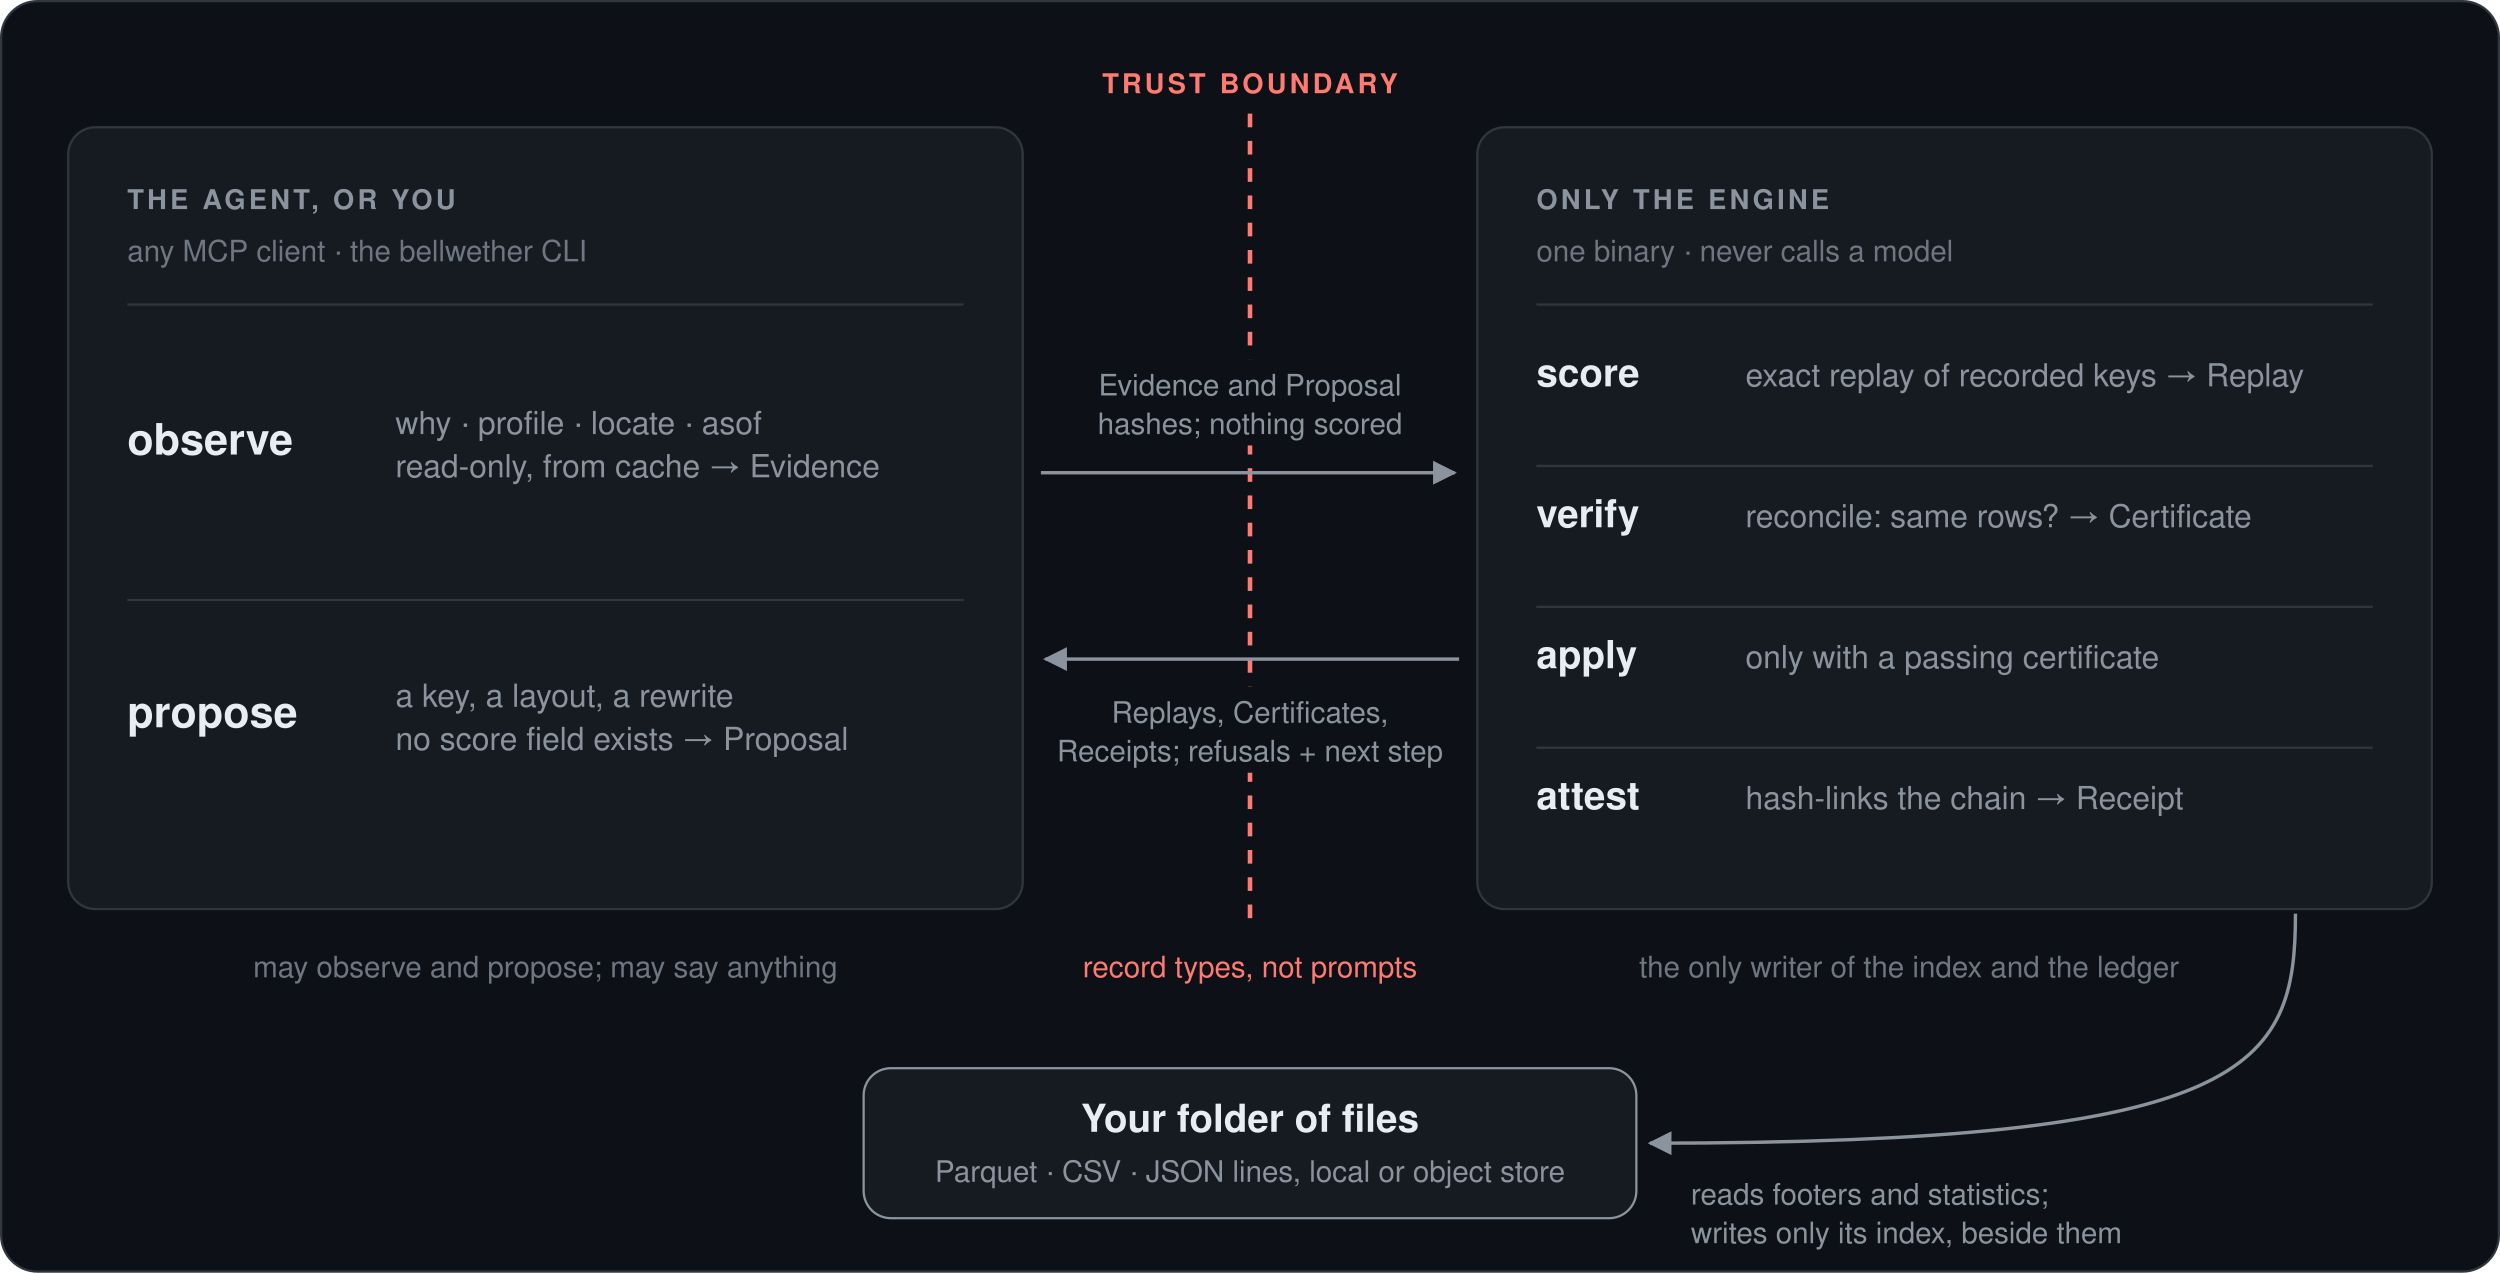
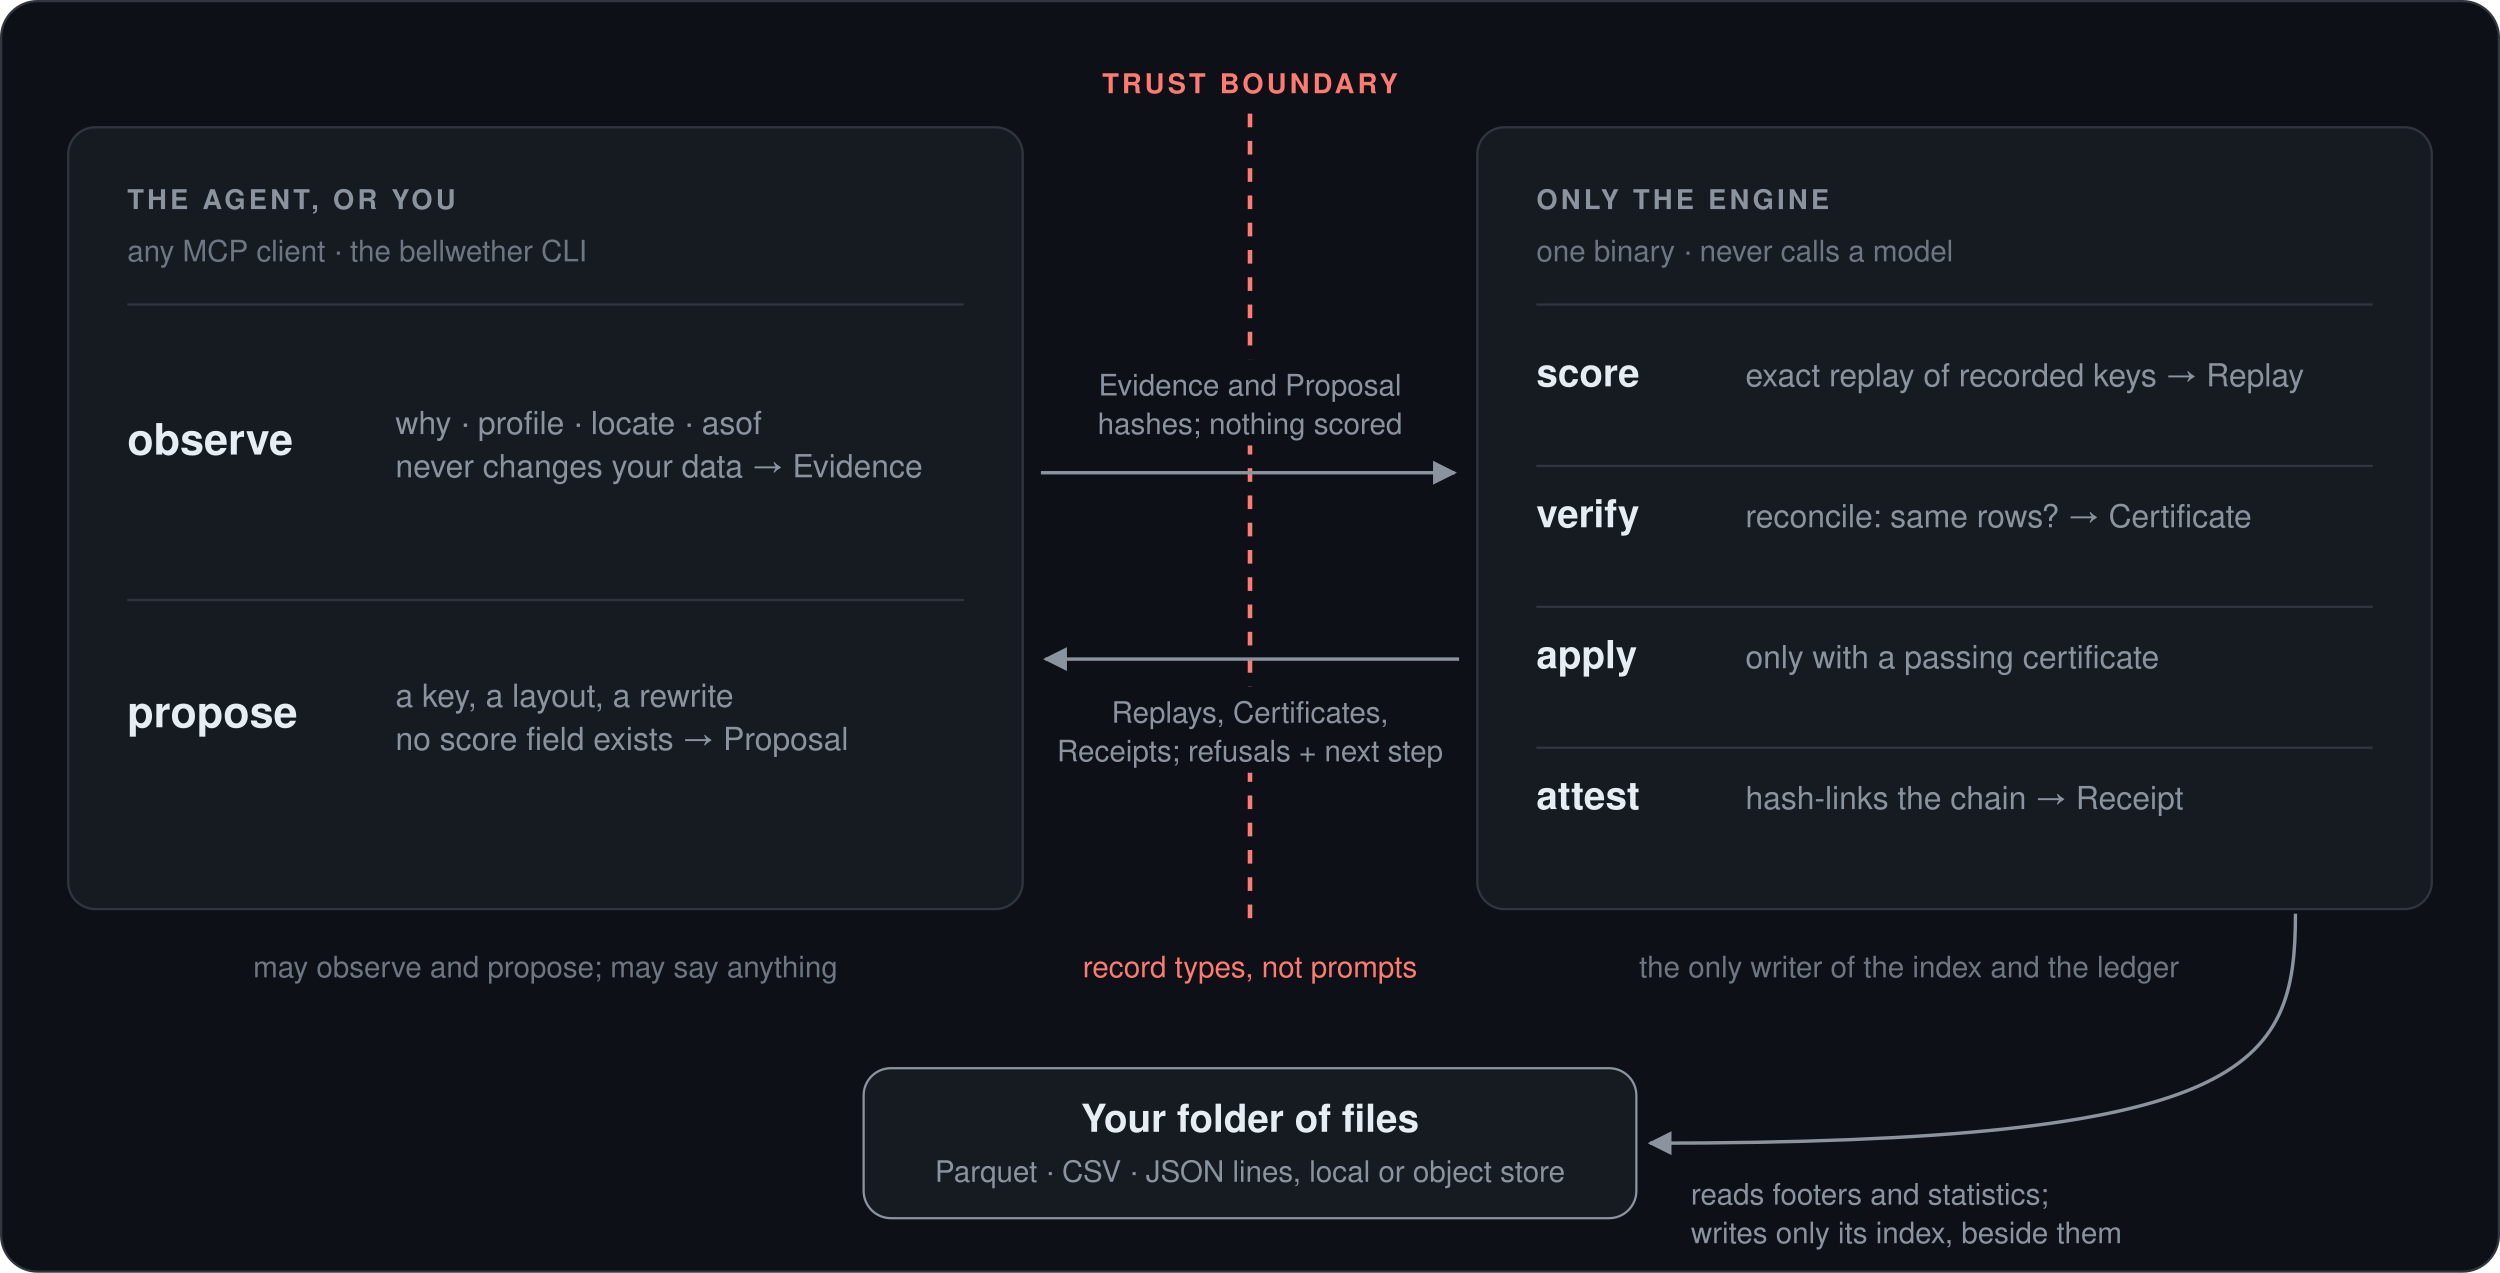
<svg xmlns="http://www.w3.org/2000/svg" viewBox="0 0 1100 560" width="1100" height="560" role="img" aria-labelledby="title desc">
  <defs>
    <marker id="arrow" viewBox="0 0 10 10" refX="9" refY="5" markerWidth="7" markerHeight="7" orient="auto-start-reverse">
      <path d="M0 0L10 5L0 10z" fill="#8b949e" />
    </marker>
  </defs>
-   <g font-family="-apple-system,BlinkMacSystemFont,'Segoe UI',Helvetica,Arial,sans-serif">
+   <g font-family="-apple-system,Segoe UI,Helvetica,Arial,sans-serif">
    <rect x="0.5" y="0.5" width="1099" height="559" rx="16" fill="#0d1117" stroke="#30363d" stroke-width="1" />
    <rect x="30" y="56" width="420" height="344" rx="12" fill="#161b22" stroke="#30363d" stroke-width="1" />
    <text x="56" y="92" font-size="12" fill="#8b949e" font-weight="600" letter-spacing="0.12em">THE AGENT, OR YOU</text>
    <text x="56" y="115" font-size="13" fill="#6e7681">any MCP client · the bellwether CLI</text>
    <line x1="56" y1="134" x2="424" y2="134" stroke="#30363d" stroke-width="1" />
    <text x="56" y="200" font-size="19" fill="#e6edf3" font-weight="600">observe</text>
    <text x="174" y="191" font-size="14" fill="#8b949e">why · profile · locate · asof</text>
-     <text x="174" y="210" font-size="14" fill="#8b949e">read-only, from cache → Evidence</text>
+     <text x="174" y="210" font-size="14" fill="#8b949e">never changes your data → Evidence</text>
    <line x1="56" y1="264.0" x2="424" y2="264.0" stroke="#30363d" stroke-width="1" />
    <text x="56" y="320" font-size="19" fill="#e6edf3" font-weight="600">propose</text>
    <text x="174" y="311" font-size="14" fill="#8b949e">a key, a layout, a rewrite</text>
    <text x="174" y="330" font-size="14" fill="#8b949e">no score field exists → Proposal</text>
    <rect x="650" y="56" width="420" height="344" rx="12" fill="#161b22" stroke="#30363d" stroke-width="1" />
    <text x="676" y="92" font-size="12" fill="#8b949e" font-weight="600" letter-spacing="0.12em">ONLY THE ENGINE</text>
    <text x="676" y="115" font-size="13" fill="#6e7681">one binary · never calls a model</text>
    <line x1="676" y1="134" x2="1044" y2="134" stroke="#30363d" stroke-width="1" />
    <text x="676" y="170" font-size="17" fill="#e6edf3" font-weight="600">score</text>
    <text x="768" y="170" font-size="14" fill="#8b949e">exact replay of recorded keys → Replay</text>
    <line x1="676" y1="205.0" x2="1044" y2="205.0" stroke="#30363d" stroke-width="1" />
    <text x="676" y="232" font-size="17" fill="#e6edf3" font-weight="600">verify</text>
    <text x="768" y="232" font-size="14" fill="#8b949e">reconcile: same rows? → Certificate</text>
    <line x1="676" y1="267.0" x2="1044" y2="267.0" stroke="#30363d" stroke-width="1" />
    <text x="676" y="294" font-size="17" fill="#e6edf3" font-weight="600">apply</text>
    <text x="768" y="294" font-size="14" fill="#8b949e">only with a passing certificate</text>
    <line x1="676" y1="329.0" x2="1044" y2="329.0" stroke="#30363d" stroke-width="1" />
    <text x="676" y="356" font-size="17" fill="#e6edf3" font-weight="600">attest</text>
    <text x="768" y="356" font-size="14" fill="#8b949e">hash-links the chain → Receipt</text>
    <text x="240" y="430" font-size="13" fill="#6e7681" text-anchor="middle">may observe and propose; may say anything</text>
    <text x="840" y="430" font-size="13" fill="#6e7681" text-anchor="middle">the only writer of the index and the ledger</text>
    <line x1="550" y1="50" x2="550" y2="410" stroke="#ff7b72" stroke-width="2" stroke-dasharray="6 6" />
    <rect x="466" y="24" width="168" height="24" rx="12" fill="#0d1117" />
    <text x="550" y="41" font-size="12" fill="#ff7b72" font-weight="600" text-anchor="middle" letter-spacing="0.12em">TRUST BOUNDARY</text>
    <text x="550" y="430" font-size="13" fill="#ff7b72" text-anchor="middle">record types, not prompts</text>
    <rect x="458" y="158" width="184" height="38" rx="0" fill="#0d1117" />
    <text x="550" y="174" font-size="13" fill="#8b949e" text-anchor="middle">Evidence and Proposal</text>
    <text x="550" y="191" font-size="13" fill="#8b949e" text-anchor="middle">hashes; nothing scored</text>
    <line x1="458" y1="208" x2="640" y2="208" stroke="#8b949e" stroke-width="1.5" marker-end="url(#arrow)" />
    <line x1="642" y1="290" x2="460" y2="290" stroke="#8b949e" stroke-width="1.5" marker-end="url(#arrow)" />
    <rect x="454" y="302" width="192" height="38" rx="0" fill="#0d1117" />
    <text x="550" y="318" font-size="13" fill="#8b949e" text-anchor="middle">Replays, Certificates,</text>
    <text x="550" y="335" font-size="13" fill="#8b949e" text-anchor="middle">Receipts; refusals + next step</text>
    <rect x="380" y="470" width="340" height="66" rx="12" fill="#161b22" stroke="#8b949e" stroke-width="1" />
    <text x="550" y="498" font-size="17" fill="#e6edf3" font-weight="600" text-anchor="middle">Your folder of files</text>
    <text x="550" y="520" font-size="13" fill="#8b949e" text-anchor="middle">Parquet · CSV · JSON lines, local or object store</text>
    <path d="M1010 402C1010 470 990 503 726 503" fill="none" stroke="#8b949e" stroke-width="1.5" marker-end="url(#arrow)" />
    <text x="744" y="530" font-size="13" fill="#8b949e">reads footers and statistics;</text>
    <text x="744" y="547" font-size="13" fill="#8b949e">writes only its index, beside them</text>
  </g>
</svg>
